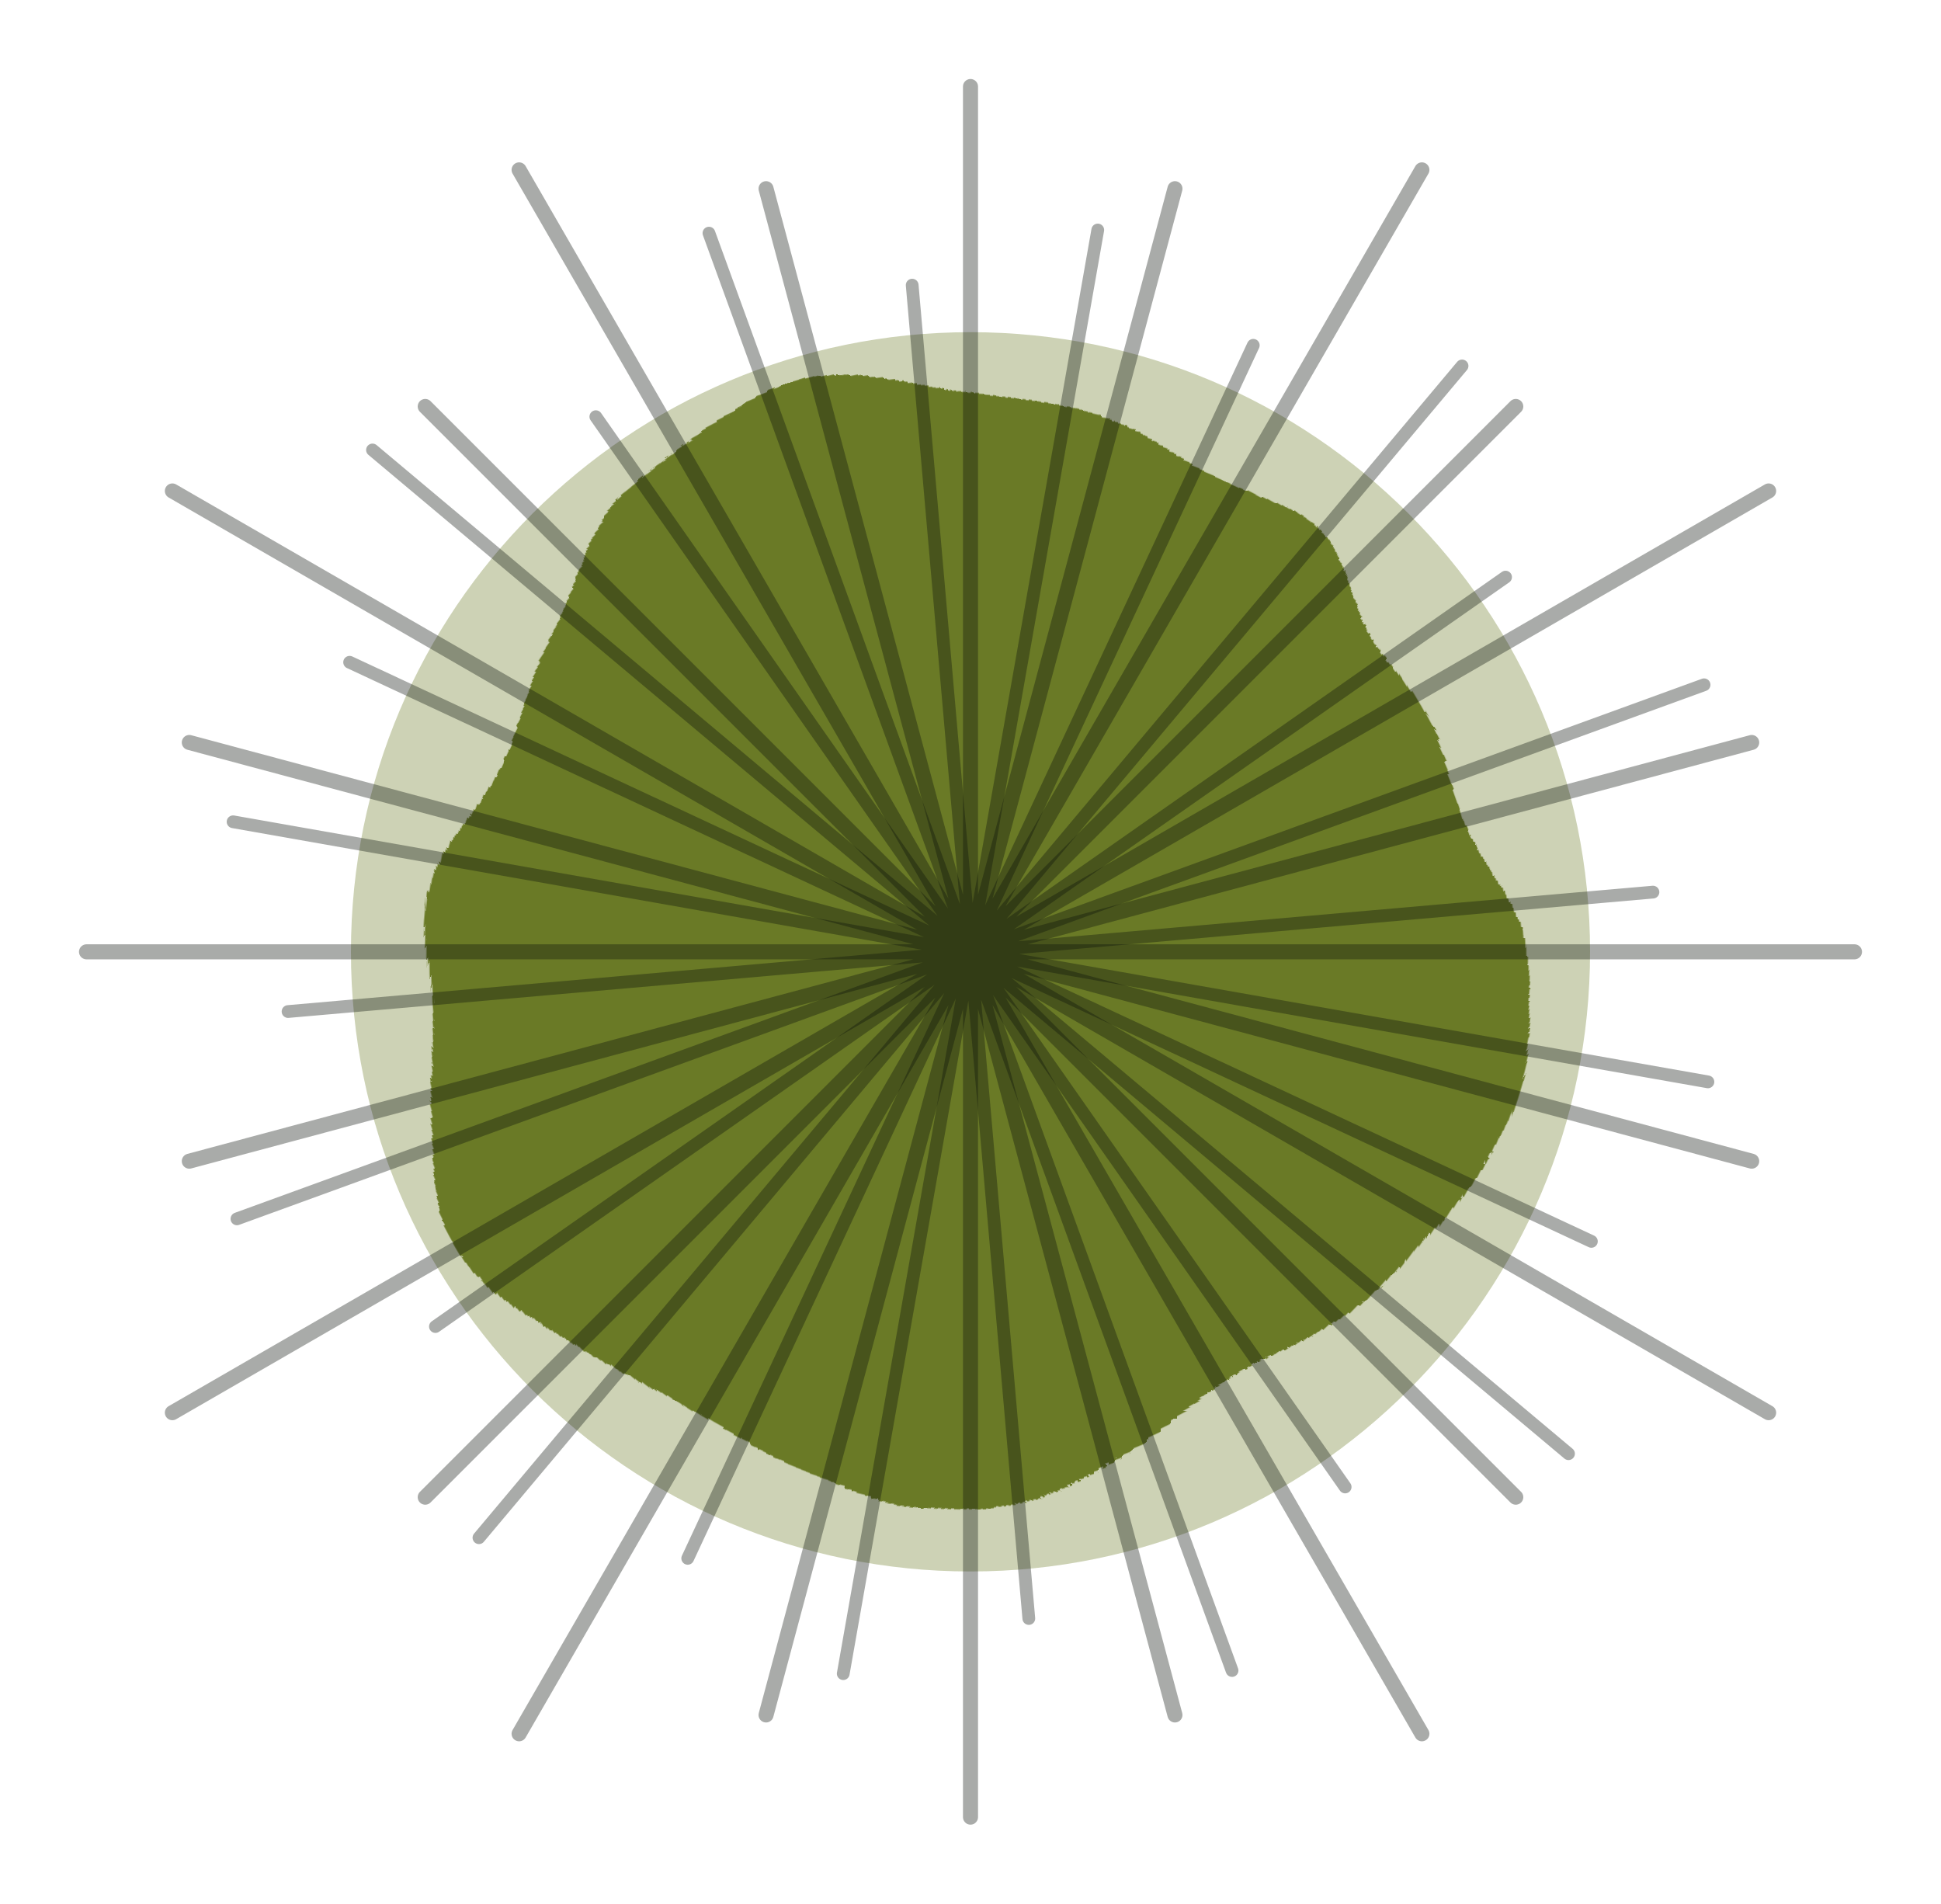
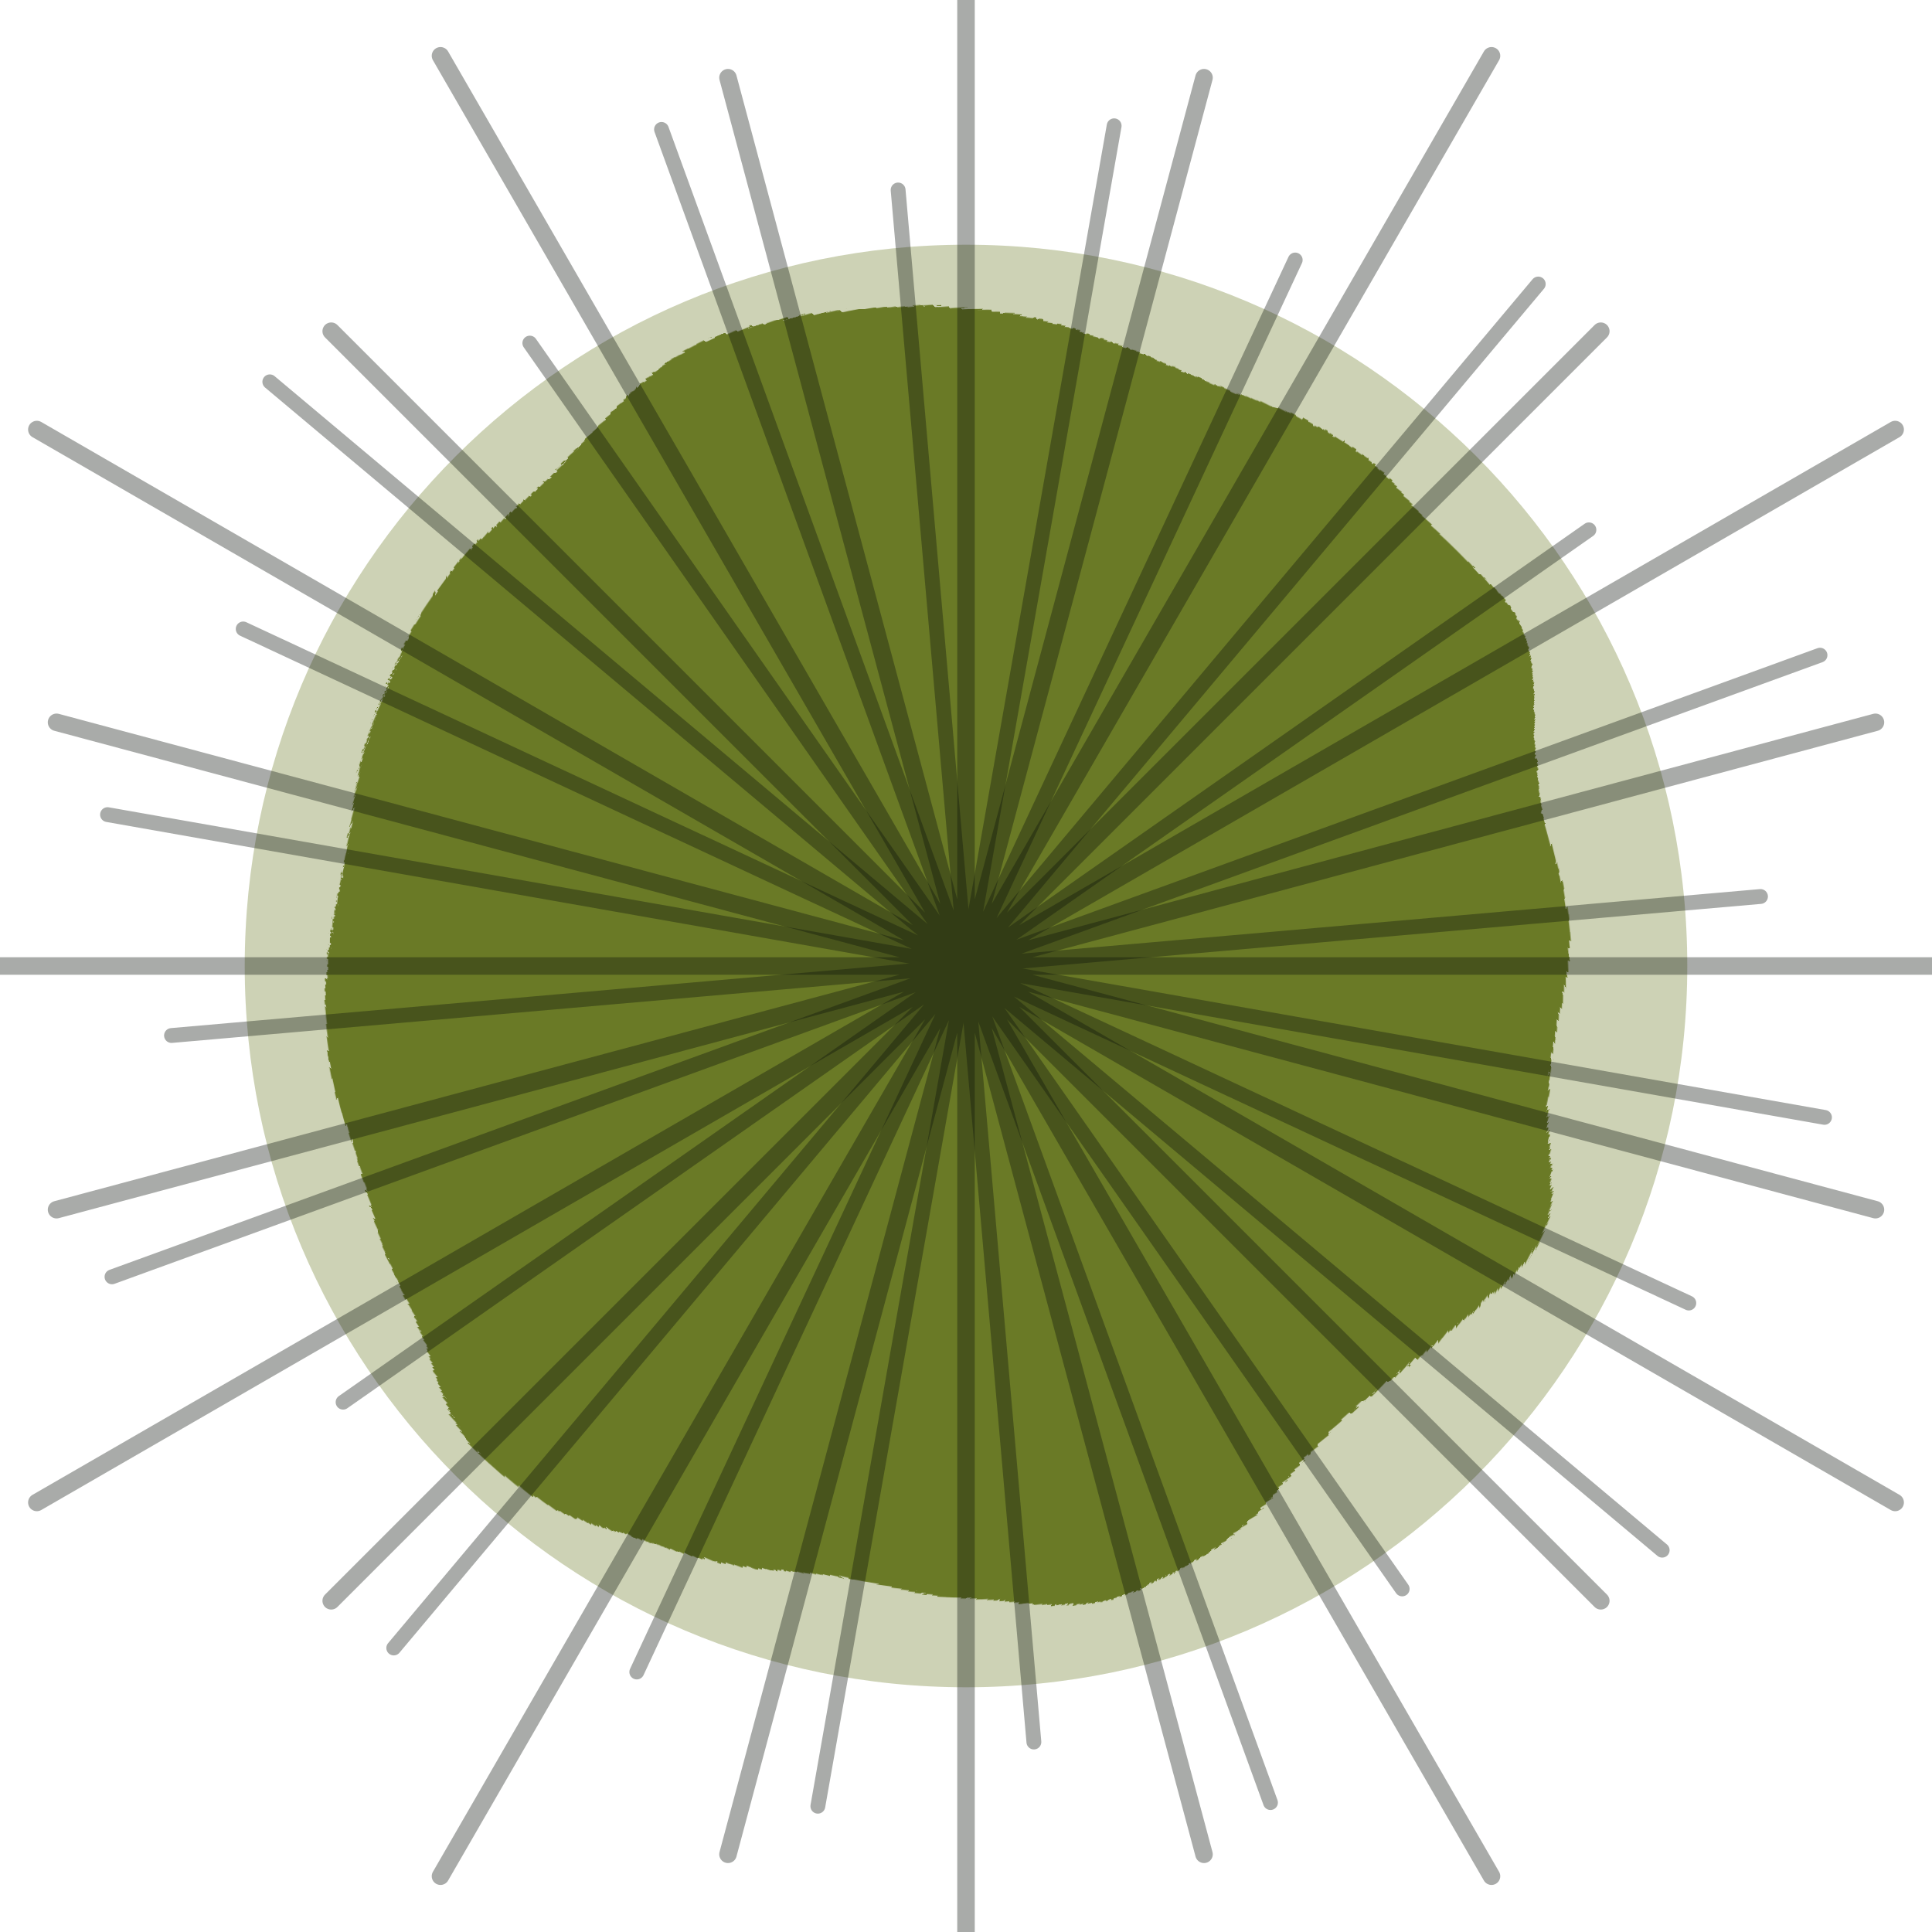
- <svg xmlns="http://www.w3.org/2000/svg" viewBox="-87.72 -86.02 175.44 172.04">
-   <defs>
-     <filter id="b" width="170%" height="170%" x="-35%" y="-35%">
-       <feTurbulence baseFrequency=".018" numOctaves="3" result="noise" seed="11" type="fractalNoise" />
-       <feDisplacementMap in="SourceGraphic" in2="noise" scale="18" xChannelSelector="R" yChannelSelector="G" />
+ <svg xmlns="http://www.w3.org/2000/svg" viewBox="-87.72 -86.02 150 150" version="1.1" id="svg20" width="150" height="150">
+   <defs id="defs8">
+     <filter id="b" width="1.7" height="1.7" x="-0.35" y="-0.35">
+       <feTurbulence baseFrequency=".018" numOctaves="3" result="noise" seed="11" type="fractalNoise" id="feTurbulence2" />
+       <feDisplacementMap in="SourceGraphic" in2="noise" scale="18" xChannelSelector="R" yChannelSelector="G" id="feDisplacementMap4" />
    </filter>
-     <path id="c" d="M0 0v-92M0 0l21.74-81.138M0 0l48-83.138M0 0l57.983-57.983M0 0l84.87-49M0 0l83.07-22.258M0 0h94M0 0l83.07 22.258M0 0l84.87 49M0 0l57.983 57.983M0 0l48 83.138M0 0l21.74 81.138M0 0v92M0 0l-21.74 81.138M0 0l-48 83.138M0 0l-57.983 57.983M0 0l-84.87 49M0 0l-83.07 22.258M0 0h-94M0 0l-83.07-22.258M0 0l-84.87-49M0 0l-57.983-57.983M0 0l-48-83.138M0 0l-21.74-81.138" />
+     <path id="c" d="M 0,0 V -92 M 0,0 21.74,-81.138 M 0,0 48,-83.138 M 0,0 57.983,-57.983 M 0,0 84.87,-49 M 0,0 83.07,-22.258 M 0,0 H 94 M 0,0 83.07,22.258 M 0,0 84.87,49 M 0,0 57.983,57.983 M 0,0 48,83.138 M 0,0 21.74,81.138 M 0,0 V 92 M 0,0 -21.74,81.138 M 0,0 -48,83.138 M 0,0 -57.983,57.983 M 0,0 -84.87,49 M 0,0 -83.07,22.258 M 0,0 H -94 M 0,0 -83.07,-22.258 M 0,0 -84.87,-49 M 0,0 -57.983,-57.983 M 0,0 -48,-83.138 M 0,0 -21.74,-81.138" />
  </defs>
-   <circle r="56" fill="#6f7f2a" class="recolor-fill" filter="url(#a)" opacity=".35" />
-   <circle r="50" fill="#6a7a26" class="recolor-fill" filter="url(#b)" />
-   <g stroke="#0b0f0a" stroke-linecap="round" stroke-opacity=".35" stroke-width="1.6">
-     <use href="#c" transform="scale(.85)" />
-     <use href="#c" transform="rotate(10)scale(.72)" />
+   <circle r="56" class="recolor-fill" id="circle10" cx="-12.72" cy="-11.02" style="opacity:0.35;fill:#6f7f2a;filter:url(#a)" />
+   <circle r="50" class="recolor-fill" id="circle12" cx="-12.72" cy="-11.02" style="fill:#6a7a26;filter:url(#b)" />
+   <g id="g18" style="stroke:#0b0f0a;stroke-width:1.6;stroke-linecap:round;stroke-opacity:0.35" transform="translate(-12.72,-11.02)">
+     <use href="#c" transform="scale(0.85)" id="use14" x="0" y="0" width="100%" height="100%" />
+     <use href="#c" transform="matrix(0.7090616,0.1250267,-0.1250267,0.7090616,0,0)" id="use16" x="0" y="0" width="100%" height="100%" />
  </g>
</svg>
